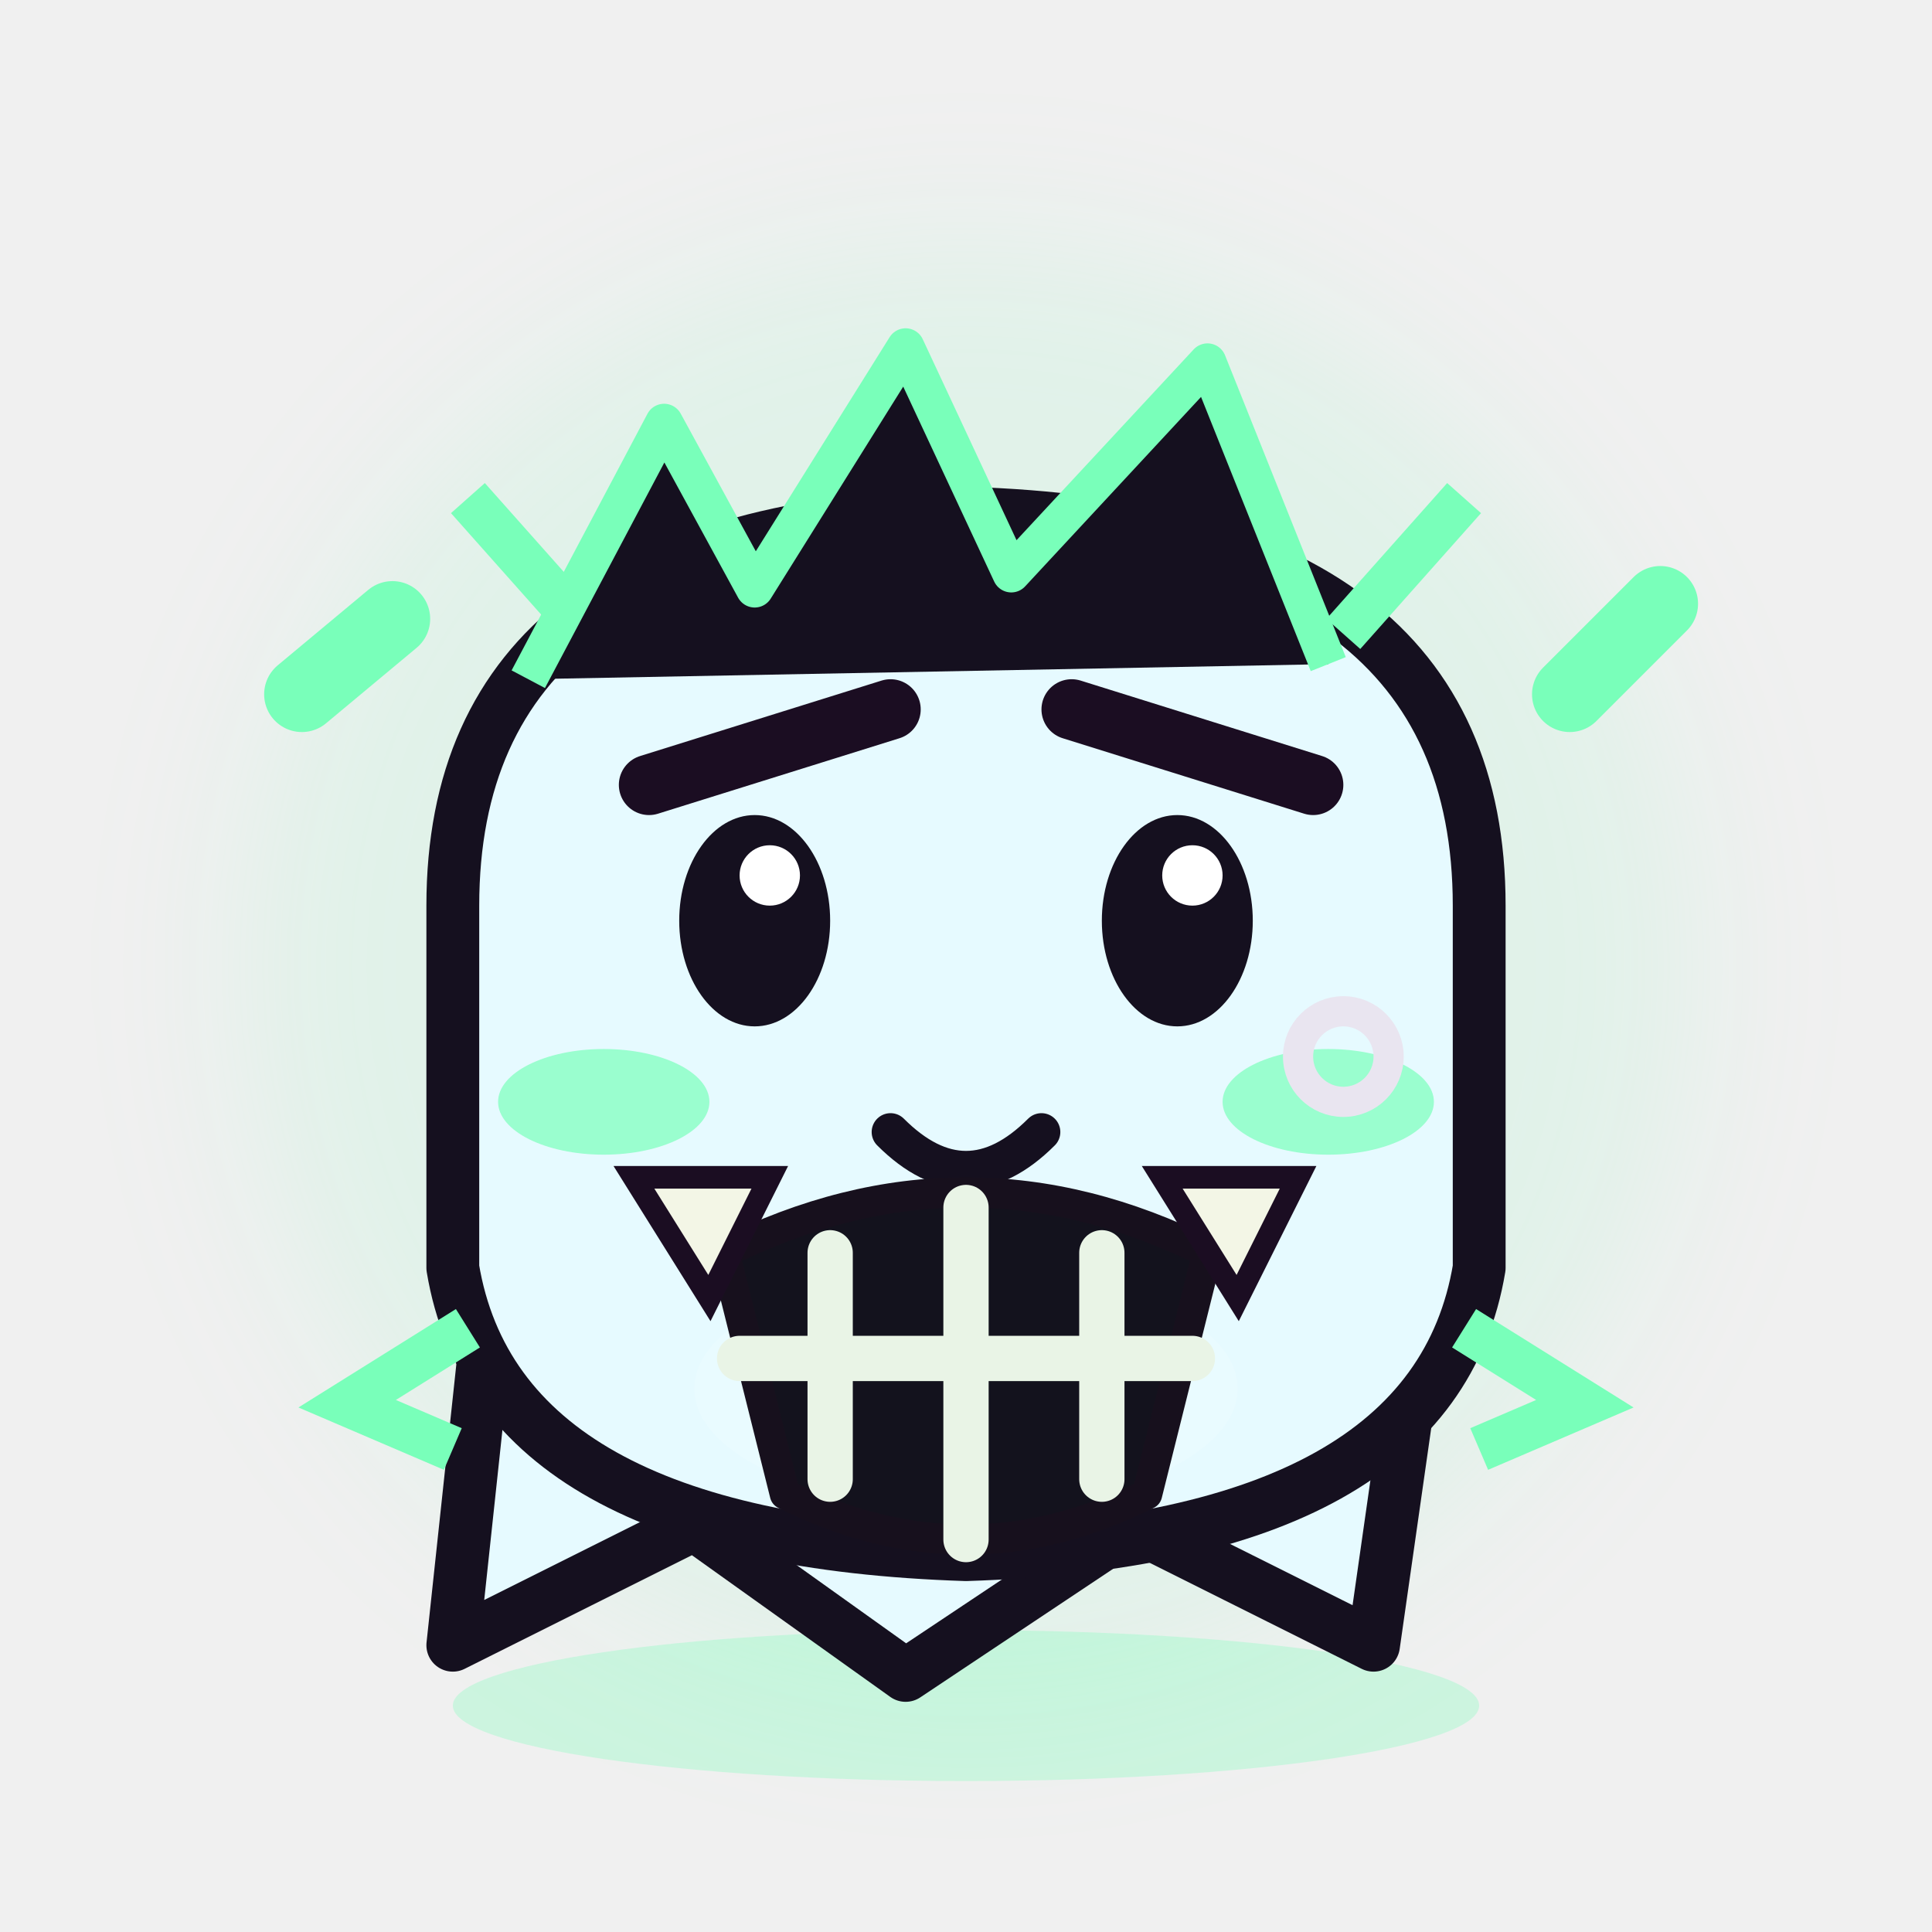
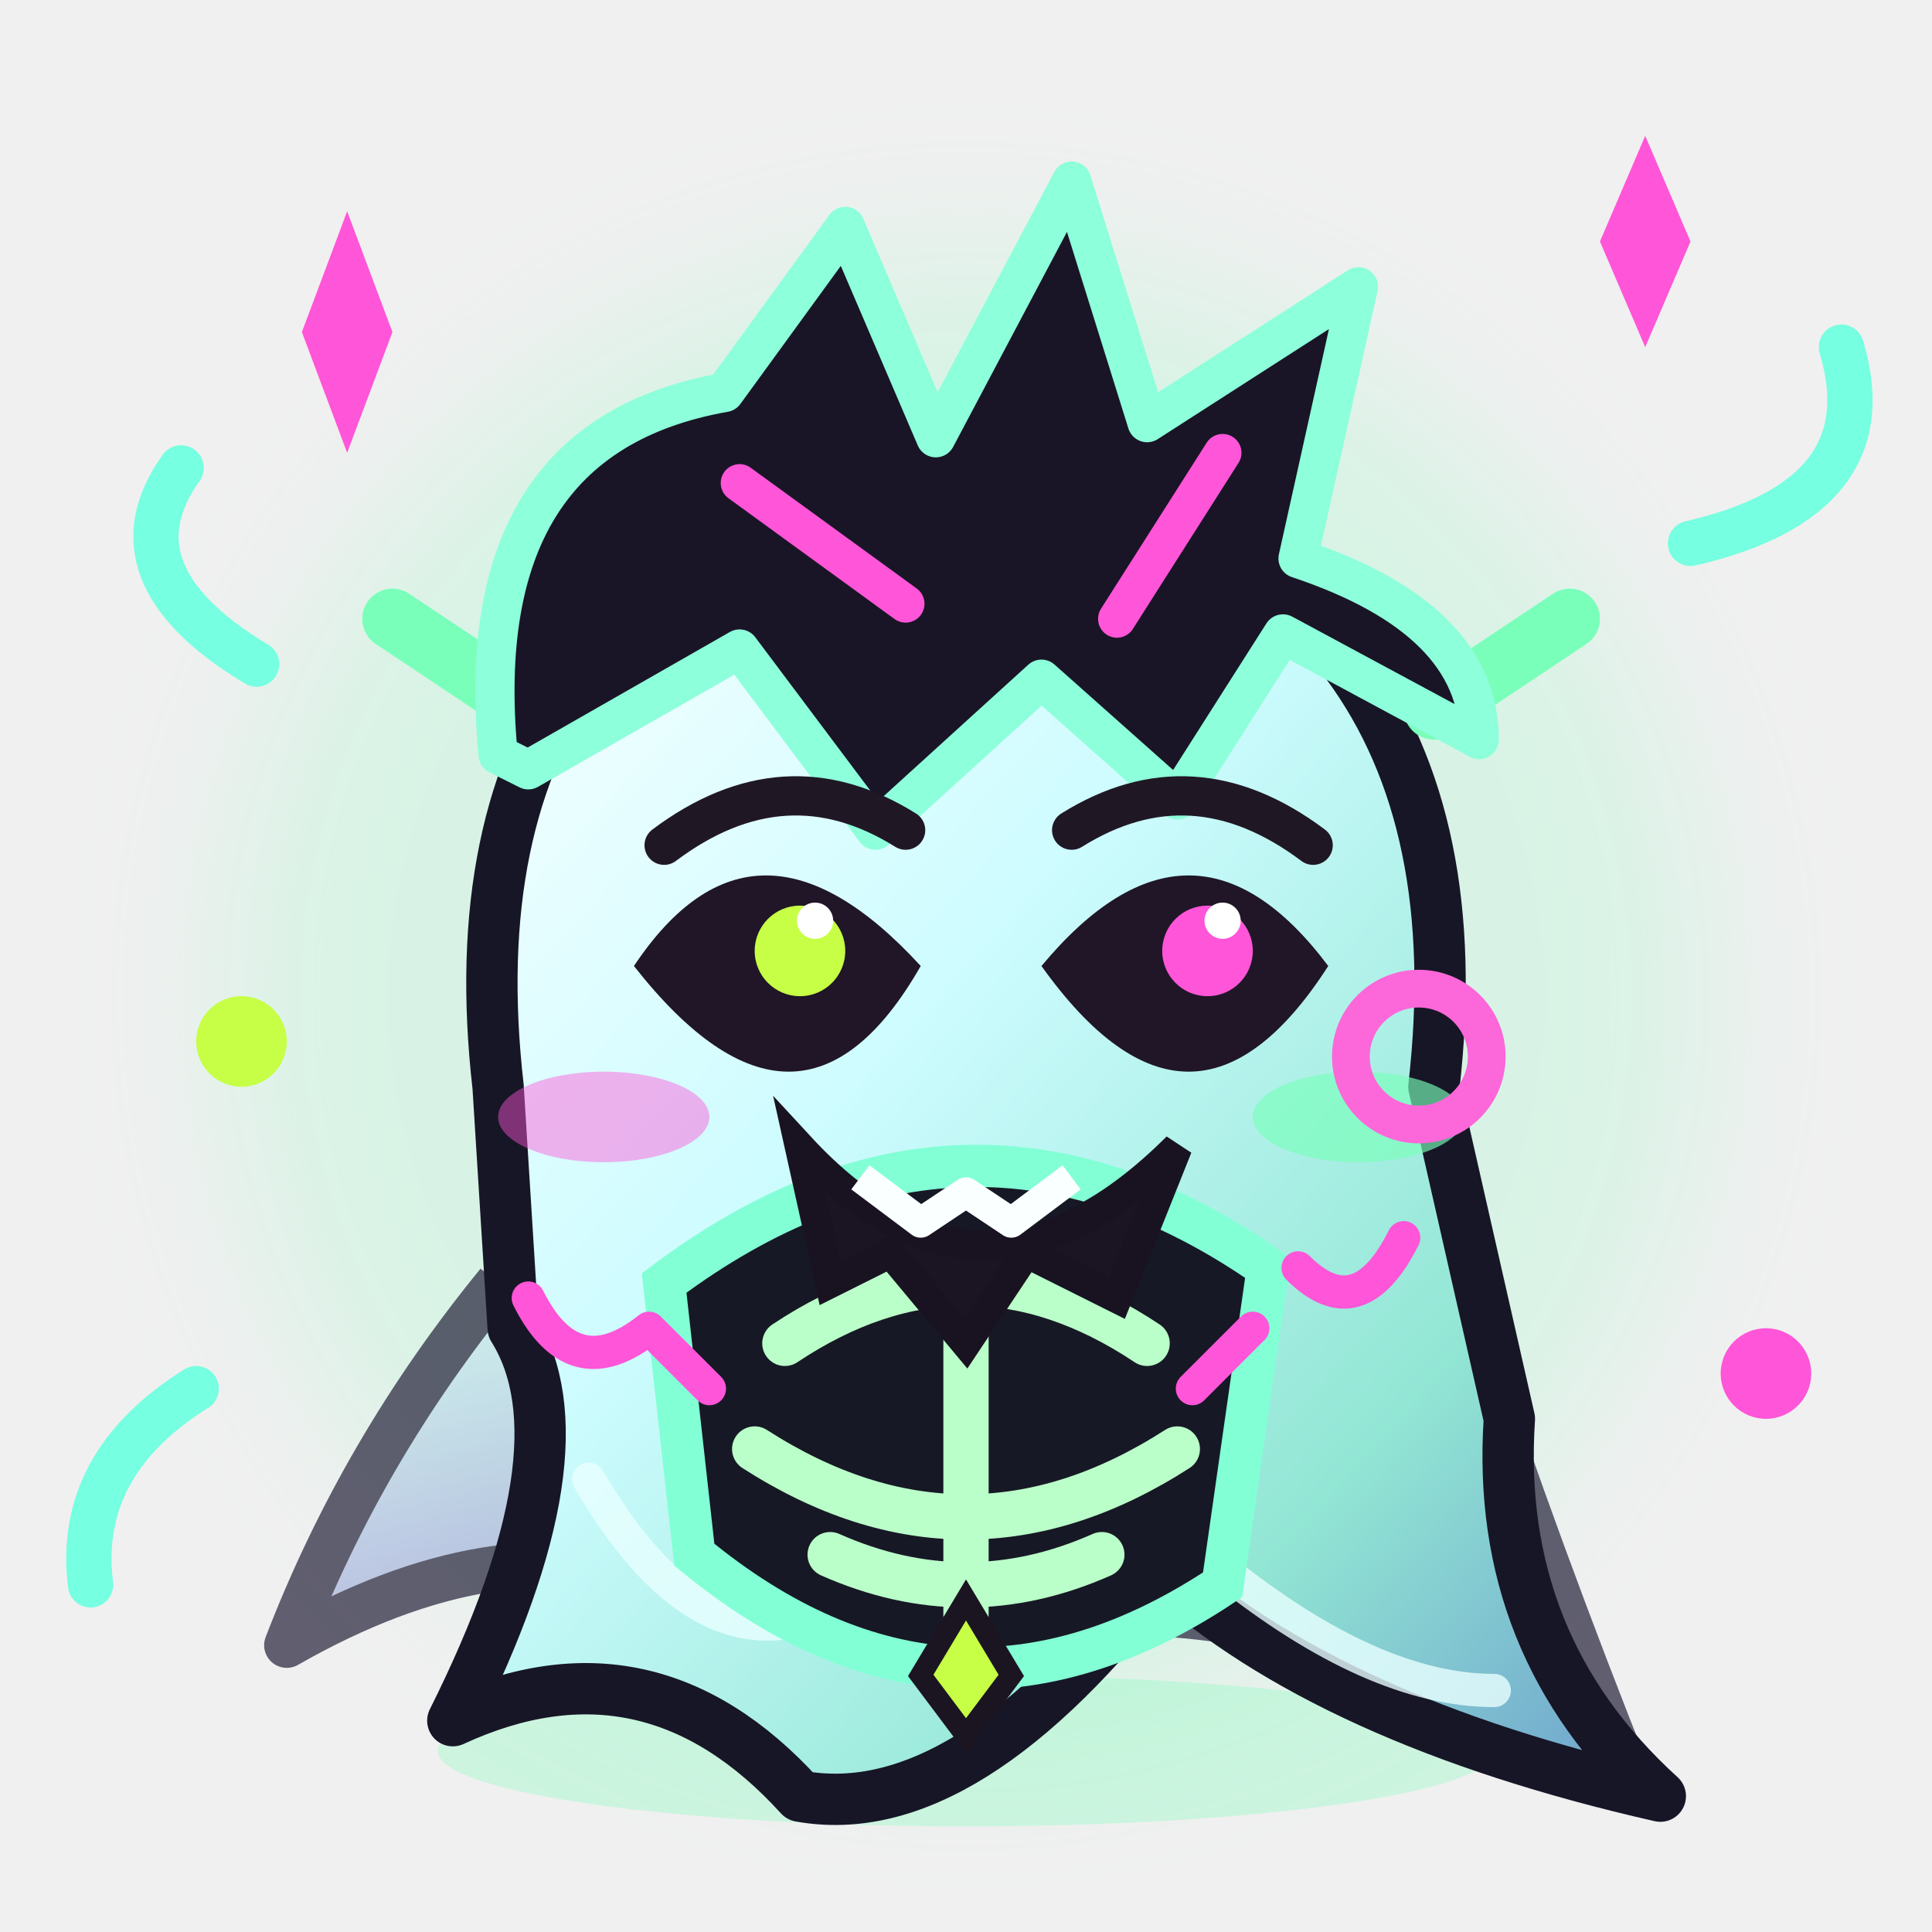
- <svg xmlns="http://www.w3.org/2000/svg" viewBox="0 0 128 128" role="img" aria-label="CRYPTGLOW dark neon skeleton mascot">
+ <svg xmlns="http://www.w3.org/2000/svg" viewBox="0 0 128 128" role="img" aria-labelledby="title desc">
  <defs>
-     <filter id="halo" x="-50%" y="-50%" width="200%" height="200%">
+     <linearGradient id="ectoplasm" x1="0" y1="0" x2="1" y2="1">
+       <stop stop-color="#ffffff" />
+       <stop offset=".4" stop-color="#cefcff" />
+       <stop offset=".75" stop-color="#92e6d4" />
+       <stop offset="1" stop-color="#6c9dcc" />
+     </linearGradient>
+     <linearGradient id="mist" x1="0" y1="0" x2=".7" y2="1">
+       <stop stop-color="#d3fff5" />
+       <stop offset="1" stop-color="#6c50bc" />
+     </linearGradient>
+     <linearGradient id="soul" x1="0" y1="0" x2=".9" y2="1">
+       <stop stop-color="#c6ff45" />
+       <stop offset="1" stop-color="#39fbc3" />
+     </linearGradient>
+     <filter id="halo" x="-60%" y="-60%" width="220%" height="220%">
      <feGaussianBlur stdDeviation="5" />
    </filter>
  </defs>
-   <ellipse cx="64" cy="113" rx="34" ry="5" fill="#79ffba" opacity=".3" />
-   <circle cx="64" cy="64" r="48" fill="#79ffba" opacity=".13" filter="url(#halo)" />
-   <path d="M33 81 30 109 46 101 60 111 75 101 91 109 95 81" fill="#e6faff" stroke="#15101f" stroke-width="3.5" stroke-linejoin="round" />
-   <path d="M20 46 26 41M104 46 110 40" stroke="#79ffba" stroke-width="5" stroke-linecap="round" />
-   <path d="M30 60 Q30 35 64 34 Q98 35 98 60 L98 84 Q95 102 64 103 Q33 102 30 84Z" fill="#e6faff" stroke="#15101f" stroke-width="3.5" stroke-linejoin="round" />
-   <ellipse cx="64" cy="92" rx="18" ry="8" fill="#fff" opacity=".14" />
-   <ellipse cx="50" cy="61" rx="5" ry="7" fill="#15101f" />
-   <ellipse cx="78" cy="61" rx="5" ry="7" fill="#15101f" />
-   <circle cx="51" cy="58" r="2" fill="#fff" />
-   <circle cx="79" cy="58" r="2" fill="#fff" />
-   <path d="M59 75 Q64 80 69 75" fill="none" stroke="#15101f" stroke-width="2.5" stroke-linecap="round" />
-   <ellipse cx="40" cy="73" rx="7" ry="3.5" fill="#79ffba" opacity=".7" />
-   <ellipse cx="88" cy="73" rx="7" ry="3.5" fill="#79ffba" opacity=".7" />
-   <path d="M54 89Q64 96 74 89" stroke="#79ffba" stroke-width="3" fill="none" stroke-linecap="round" />
-   <g aria-hidden="true" stroke="#17101d" stroke-linejoin="round">
-     <path d="M48 83 Q64 75 80 83 L76 99 Q64 105 52 99Z" fill="#13121d" stroke-width="2" />
-     <path d="M55 83v15M64 80v22M73 83v15M49 90h30" stroke="#e9f4e6" stroke-width="3" stroke-linecap="round" />
-     <path d="M39 42l-8-9m58 9 8-9" stroke="#79ffba" stroke-width="3" />
+   <ellipse cx="64" cy="116" rx="35" ry="5" fill="#79ffba" opacity=".3" />
+   <circle cx="64" cy="66" r="49" fill="#79ffba" opacity=".2" filter="url(#halo)" />
+   <g id="wisps" fill="none" stroke-linecap="round">
+     <path d="M17 44q-10-6-5-13m100 5q13-3 10-13M13 92q-8 5-7 13" stroke="#76ffe0" stroke-width="3" />
+     <path d="m20 22 3-8 3 8-3 8zM106 16l3-7 3 7-3 7z" fill="#ff55d8" stroke="none" />
+     <circle cx="16" cy="69" r="3" fill="#c6ff45" stroke="none" />
+     <circle cx="117" cy="91" r="3" fill="#ff55d8" stroke="none" />
  </g>
-   <g aria-hidden="true">
-     <path d="M35 45 44 28 50 39 60 23 67 38 80 24 88 44" fill="#15101f" stroke="#79ffba" stroke-width="2.5" stroke-linejoin="round" />
-     <path d="M43 52l16-5M71 47l16 5" stroke="#1b0d22" stroke-width="4" stroke-linecap="round" />
-     <path d="M42 78h9l-4 8zM77 78h9l-4 8z" fill="#f3f6e6" stroke="#1b0d22" stroke-width="1.5" />
-     <path d="M31 88l-8 5 7 3M97 88l8 5-7 3" fill="none" stroke="#79ffba" stroke-width="3" />
-     <circle cx="89" cy="70" r="3" fill="none" stroke="#e9e5f0" stroke-width="2" />
+   <g id="mascot">
+     <path d="M33 85q-9 11-14 24 14-8 25-4 6 8 17 13 5-14 17-11 13 1 30 11-6-15-11-30" fill="url(#mist)" opacity=".7" stroke="#222037" stroke-width="3" stroke-linejoin="round" />
+     <path d="M33 72Q29 37 64 30Q99 37 95 72L100 94Q99 109 110 119q-22-5-33-15-13 17-24 15-10-11-23-5 9-18 4-26Z" fill="url(#ectoplasm)" stroke="#171626" stroke-width="3.4" stroke-linejoin="round" />
+     <path d="M39 98q7 12 15 9m27-3q10 8 18 8" fill="none" stroke="#e8ffff" stroke-opacity=".8" stroke-width="2.2" stroke-linecap="round" />
+     <path d="M44 85q20-15 40-1l-3 21q-18 12-35-2Z" fill="#171825" stroke="#82ffd5" stroke-width="2.8" />
+     <path d="M52 89q12-8 24 0M50 96q14 9 28 0M55 103q9 4 18 0M64 84v23" stroke="#baffc9" fill="none" stroke-width="3" stroke-linecap="round" />
+     <path d="m35 47-9-6m69 6 9-6" stroke="#79ffba" stroke-width="4" stroke-linecap="round" />
+     <path d="M33 50Q31 29 48 26L56 15l6 14 9-17 5 16 14-9-4 18q12 4 12 12l-13-7-7 11-9-8-11 10-9-12-14 8Z" fill="#191526" stroke="#8dffda" stroke-width="2.6" stroke-linejoin="round" />
+     <path d="m49 32 11 8m21-10-7 11" stroke="#ff55d8" stroke-width="2.5" stroke-linecap="round" />
+     <g id="eyes">
+       <path d="M42 64q8-12 19 0-8 14-19 0ZM69 64q10-12 19 0-9 14-19 0Z" fill="#201627" />
+       <circle cx="53" cy="63" r="3" fill="#c6ff45" />
+       <circle cx="80" cy="63" r="3" fill="#ff55d8" />
+       <circle cx="54" cy="61" r="1.2" fill="#fff" />
+       <circle cx="81" cy="61" r="1.2" fill="#fff" />
+     </g>
+     <g id="blink-lids" opacity="0">
+       <path d="M44 65q8 3 15 0M71 65q8 3 15 0" fill="none" stroke="#1c1b2b" stroke-width="4.2" stroke-linecap="round" />
+     </g>
+     <g id="wink" opacity="0">
+       <path d="M71 65q8 5 15-1" fill="none" stroke="#1a1626" stroke-width="4.6" stroke-linecap="round" />
+     </g>
+     <path d="M44 56q8-6 16-1m11 0q8-5 16 1" fill="none" stroke="#201725" stroke-width="2.6" stroke-linecap="round" />
+     <path d="M53 76q12 13 25 0l-4 10-6-3-4 6-5-6-4 2Z" fill="#1b1423" stroke="#191321" stroke-width="2" />
+     <path d="m57 78 4 3 3-2 3 2 4-3" fill="none" stroke="#faffff" stroke-width="2" stroke-linejoin="round" />
+     <ellipse cx="40" cy="74" rx="7" ry="3" fill="#ff55d8" opacity=".45" />
+     <ellipse cx="90" cy="74" rx="7" ry="3" fill="#79ffba" opacity=".65" />
+     <path d="M43 88q-5 4-8-2m12 6-4-4m36 4 4-4m3-4q4 4 7-2" stroke="#ff55d8" stroke-width="2.2" fill="none" stroke-linecap="round" />
+     <circle cx="94" cy="70" r="4.5" fill="none" stroke="#fc67d9" stroke-width="2.5" />
+     <path d="m61 111 3-5 3 5-3 4Z" fill="#c6ff45" stroke="#1b1521" stroke-width="1.4" />
  </g>
</svg>
